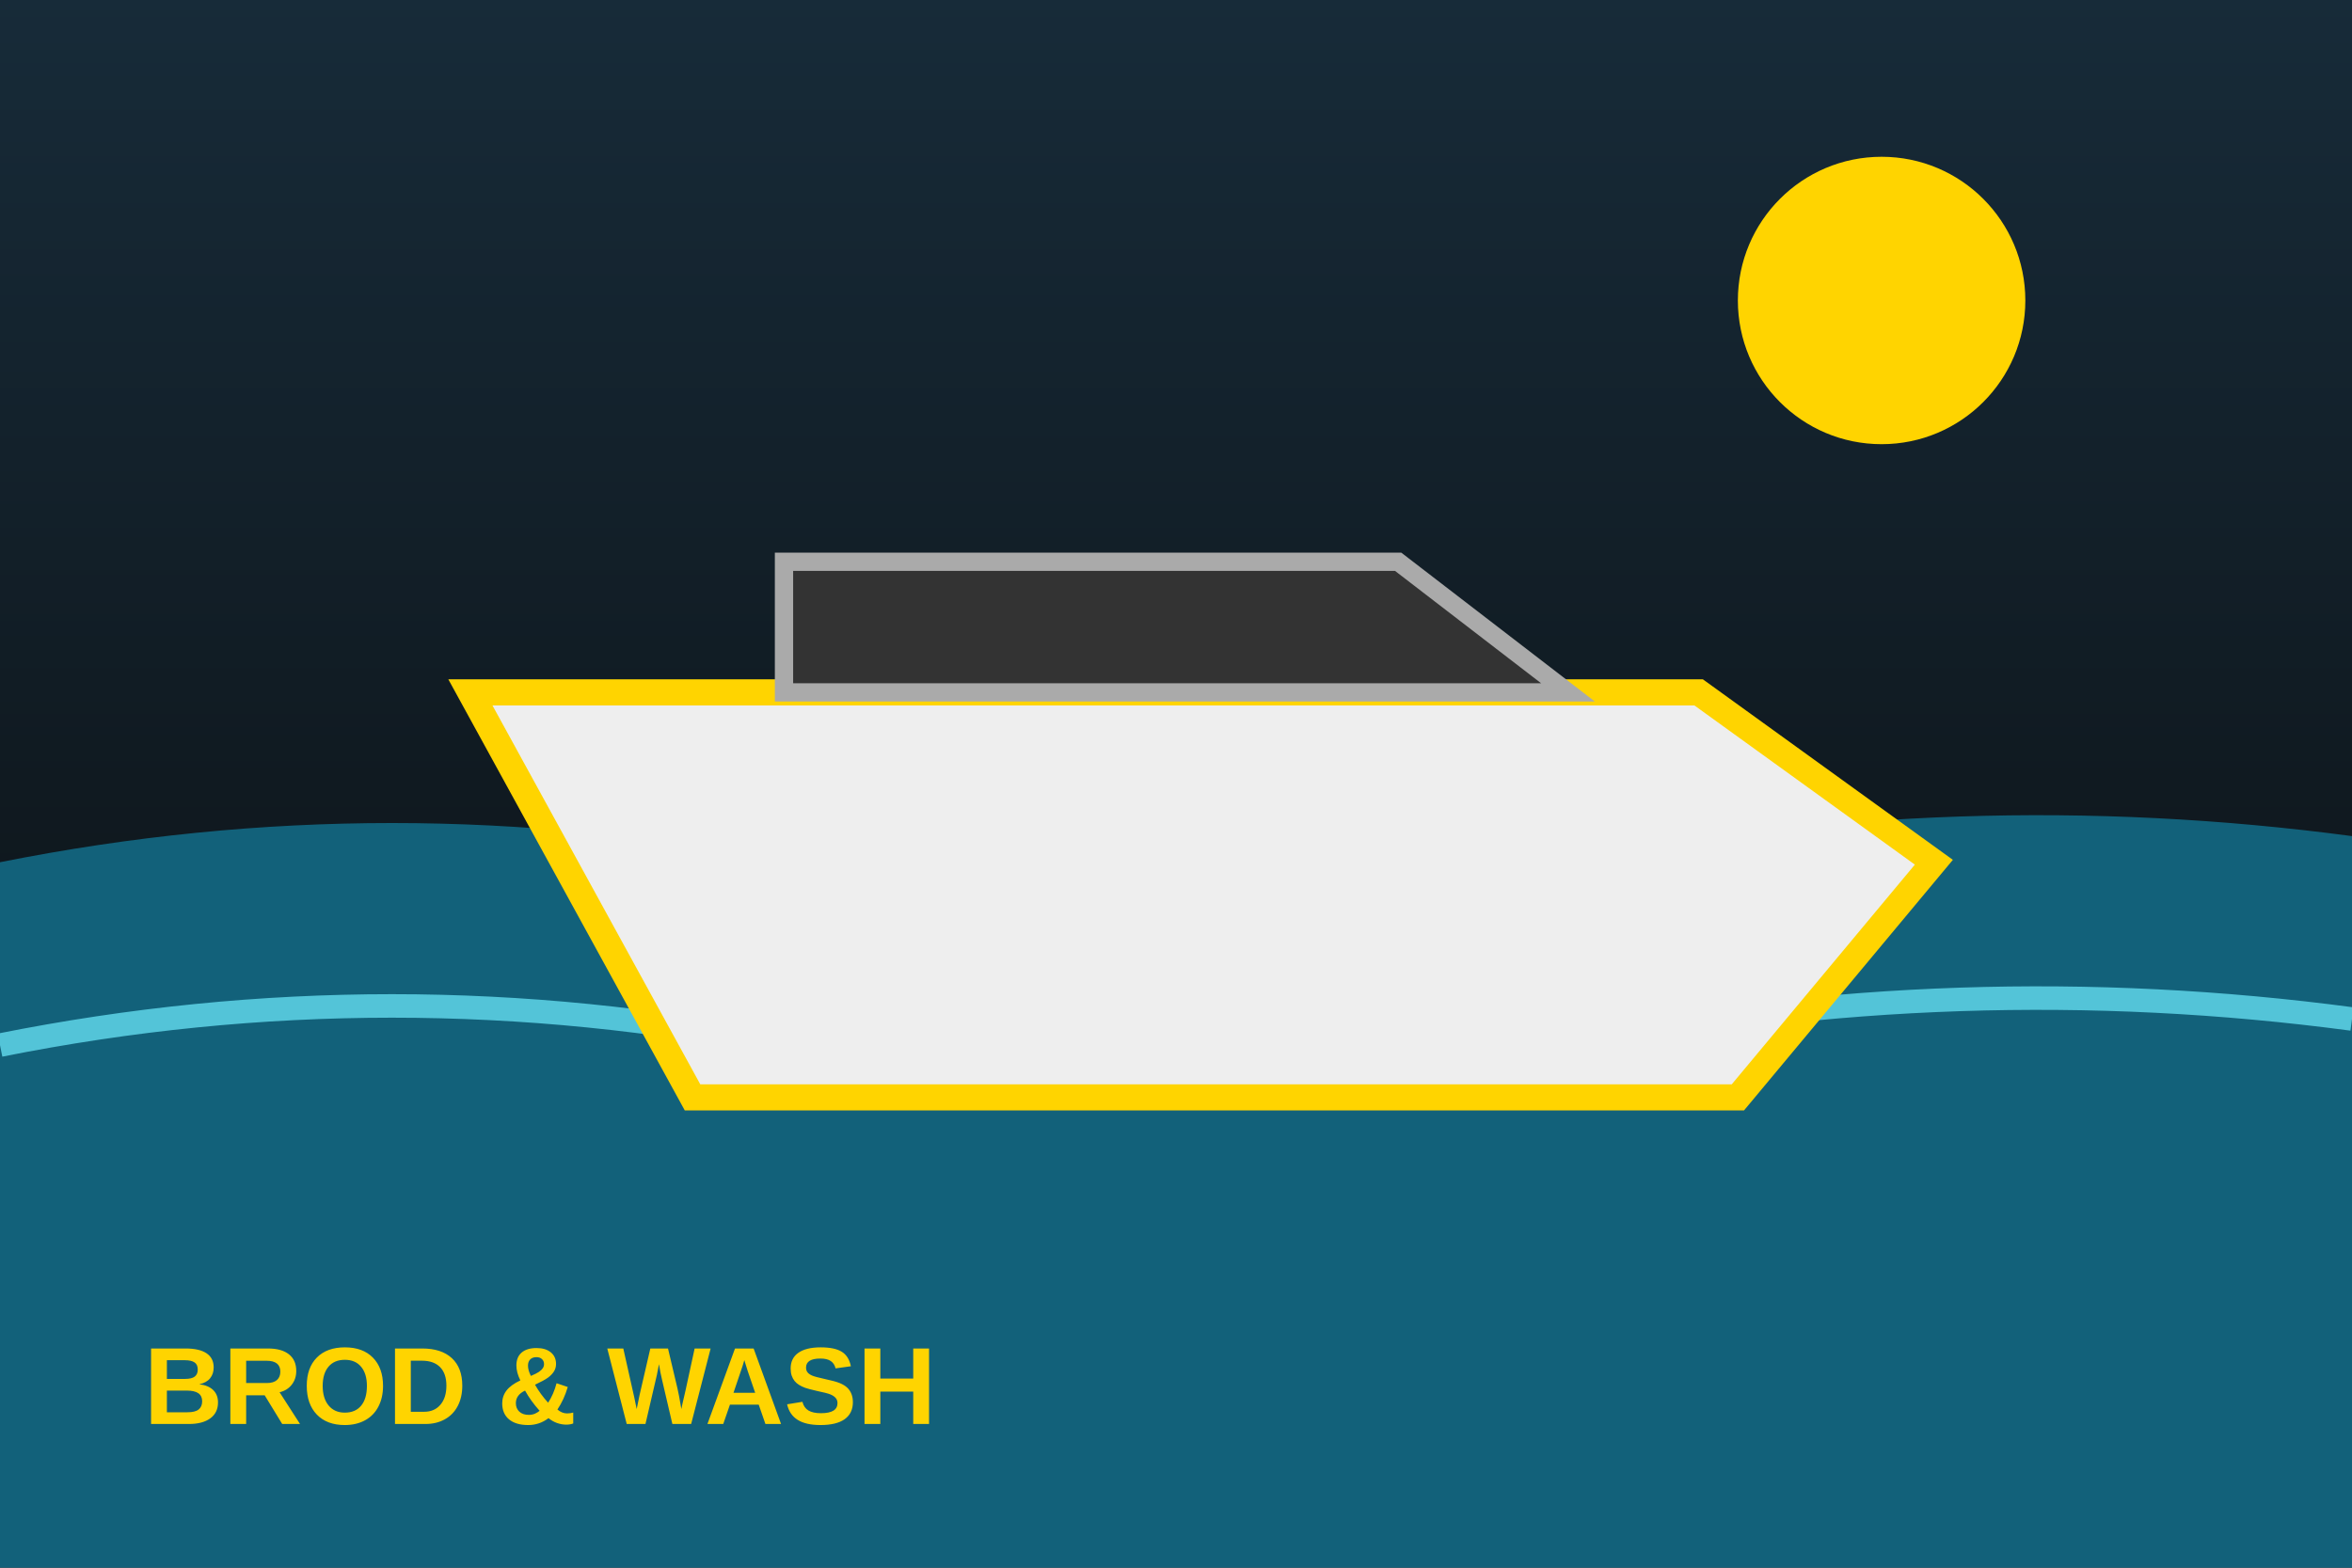
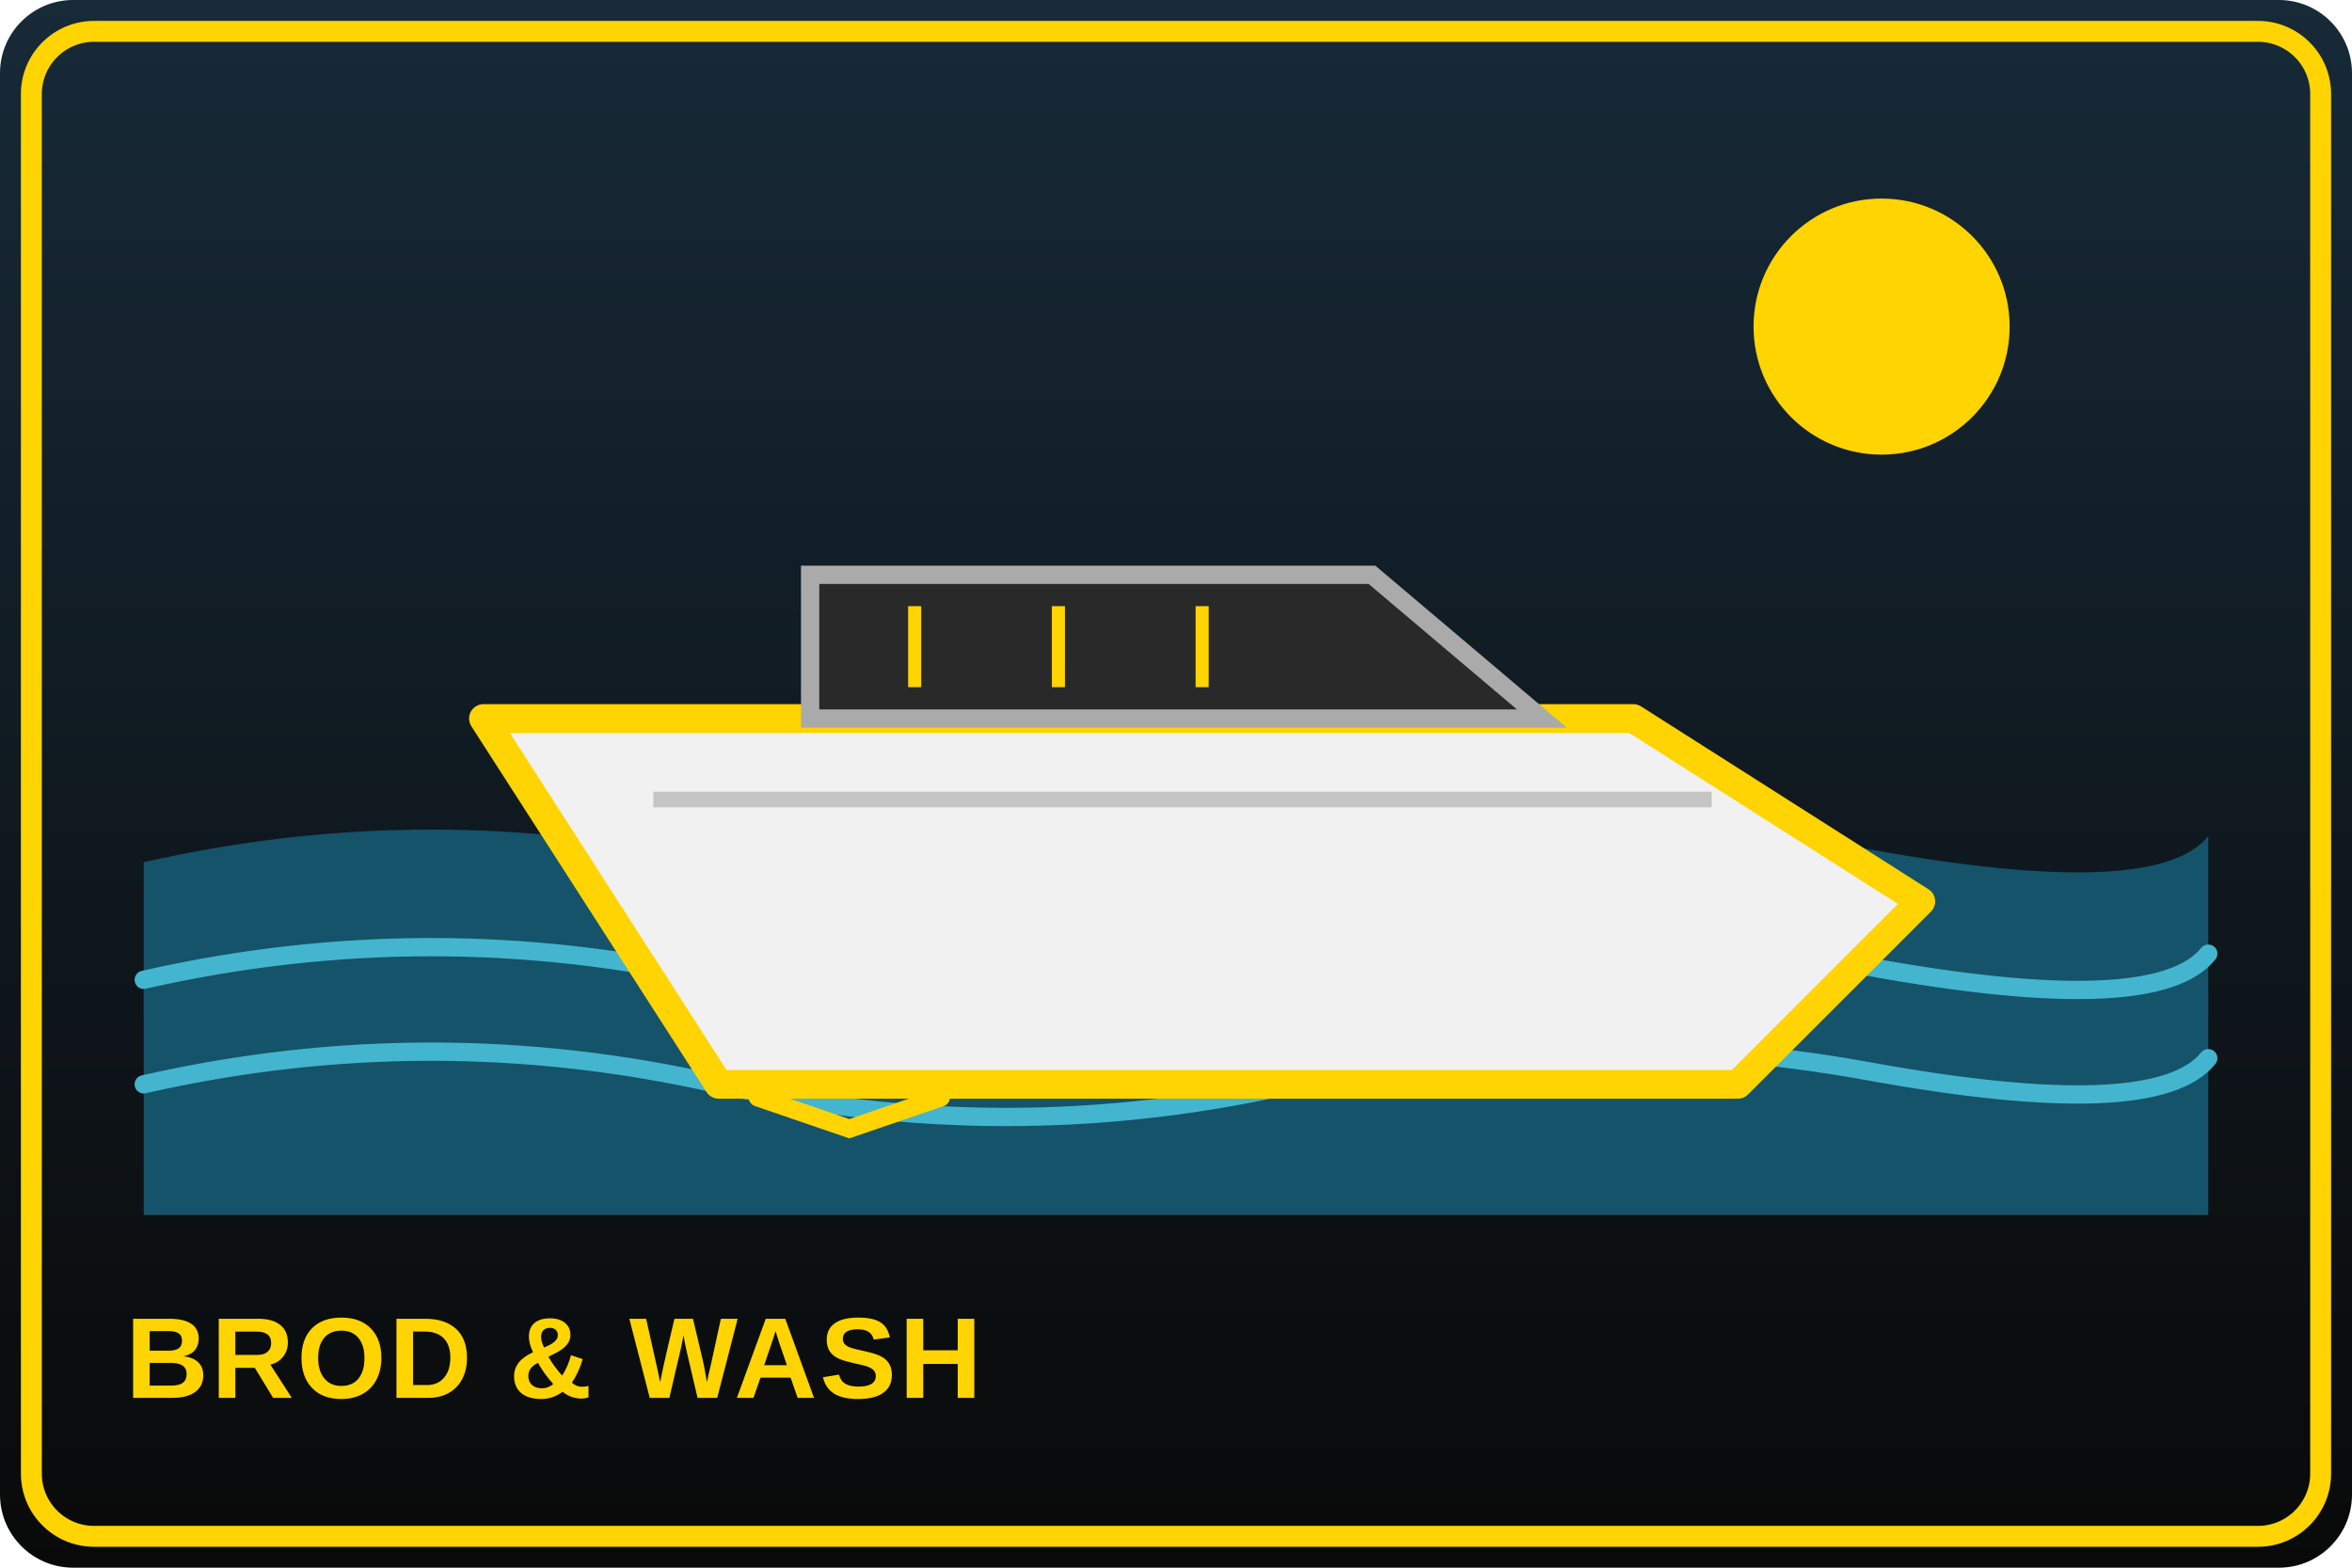
- <svg xmlns="http://www.w3.org/2000/svg" viewBox="0 0 900 600">
+ <svg xmlns="http://www.w3.org/2000/svg" viewBox="0 0 900 600" role="img" aria-labelledby="title">
  <defs>
-     <linearGradient id="g" x2="0" y2="1">
-       <stop stop-color="#172b39" />
+     <linearGradient id="bg" x2="0" y2="1">
+       <stop stop-color="#172a38" />
      <stop offset="1" stop-color="#090909" />
    </linearGradient>
  </defs>
-   <rect width="900" height="600" fill="url(#g)" />
-   <circle cx="720" cy="115" r="55" fill="#ffd400" />
-   <path d="M0 330Q150 300 300 330T600 330T900 320V600H0Z" fill="#12617a" />
-   <path d="M0 400Q150 370 300 400T600 400T900 390" fill="none" stroke="#53c4d8" stroke-width="9" />
-   <path d="M180 265H650L740 330 665 420H265L180 265Z" fill="#eee" stroke="#ffd400" stroke-width="10" />
-   <path d="M300 215H535L600 265H300Z" fill="#333" stroke="#aaa" stroke-width="7" />
-   <text x="55" y="545" fill="#ffd400" font-family="Arial,sans-serif" font-size="42" font-weight="900">BROD &amp; WASH</text>
+   <rect width="900" height="600" rx="28" fill="url(#bg)" />
+   <rect x="12" y="12" width="876" height="576" rx="24" fill="none" stroke="#ffd400" stroke-width="8" />
+   <circle cx="720" cy="125" r="49" fill="#ffd400" />
+   <path d="M55 330Q165 305 275 330T495 330T715 325T845 320V465H55Z" fill="#14536a" />
+   <path d="M55 375Q165 350 275 375T495 375T715 370T845 365M55 415Q165 390 275 415T495 415T715 410T845 405" fill="none" stroke="#44b5ce" stroke-width="7" stroke-linecap="round" />
+   <path d="M185 275H625L735 345 665 415H275Z" fill="#f1f1f1" stroke="#ffd400" stroke-width="11" stroke-linejoin="round" />
+   <path d="M310 220H525L590 275H310Z" fill="#292929" stroke="#aaa" stroke-width="7" />
+   <path d="M350 232V263M405 232V263M460 232V263" stroke="#ffd400" stroke-width="5" />
+   <path d="M250 306H655" stroke="#c5c5c5" stroke-width="6" />
+   <path d="M290 420l35 12 35-12" fill="none" stroke="#ffd400" stroke-width="7" stroke-linecap="round" />
+   <text x="48" y="535" fill="#ffd400" font-family="Arial,sans-serif" font-size="44" font-weight="900" letter-spacing="1">BROD &amp; WASH</text>
</svg>
